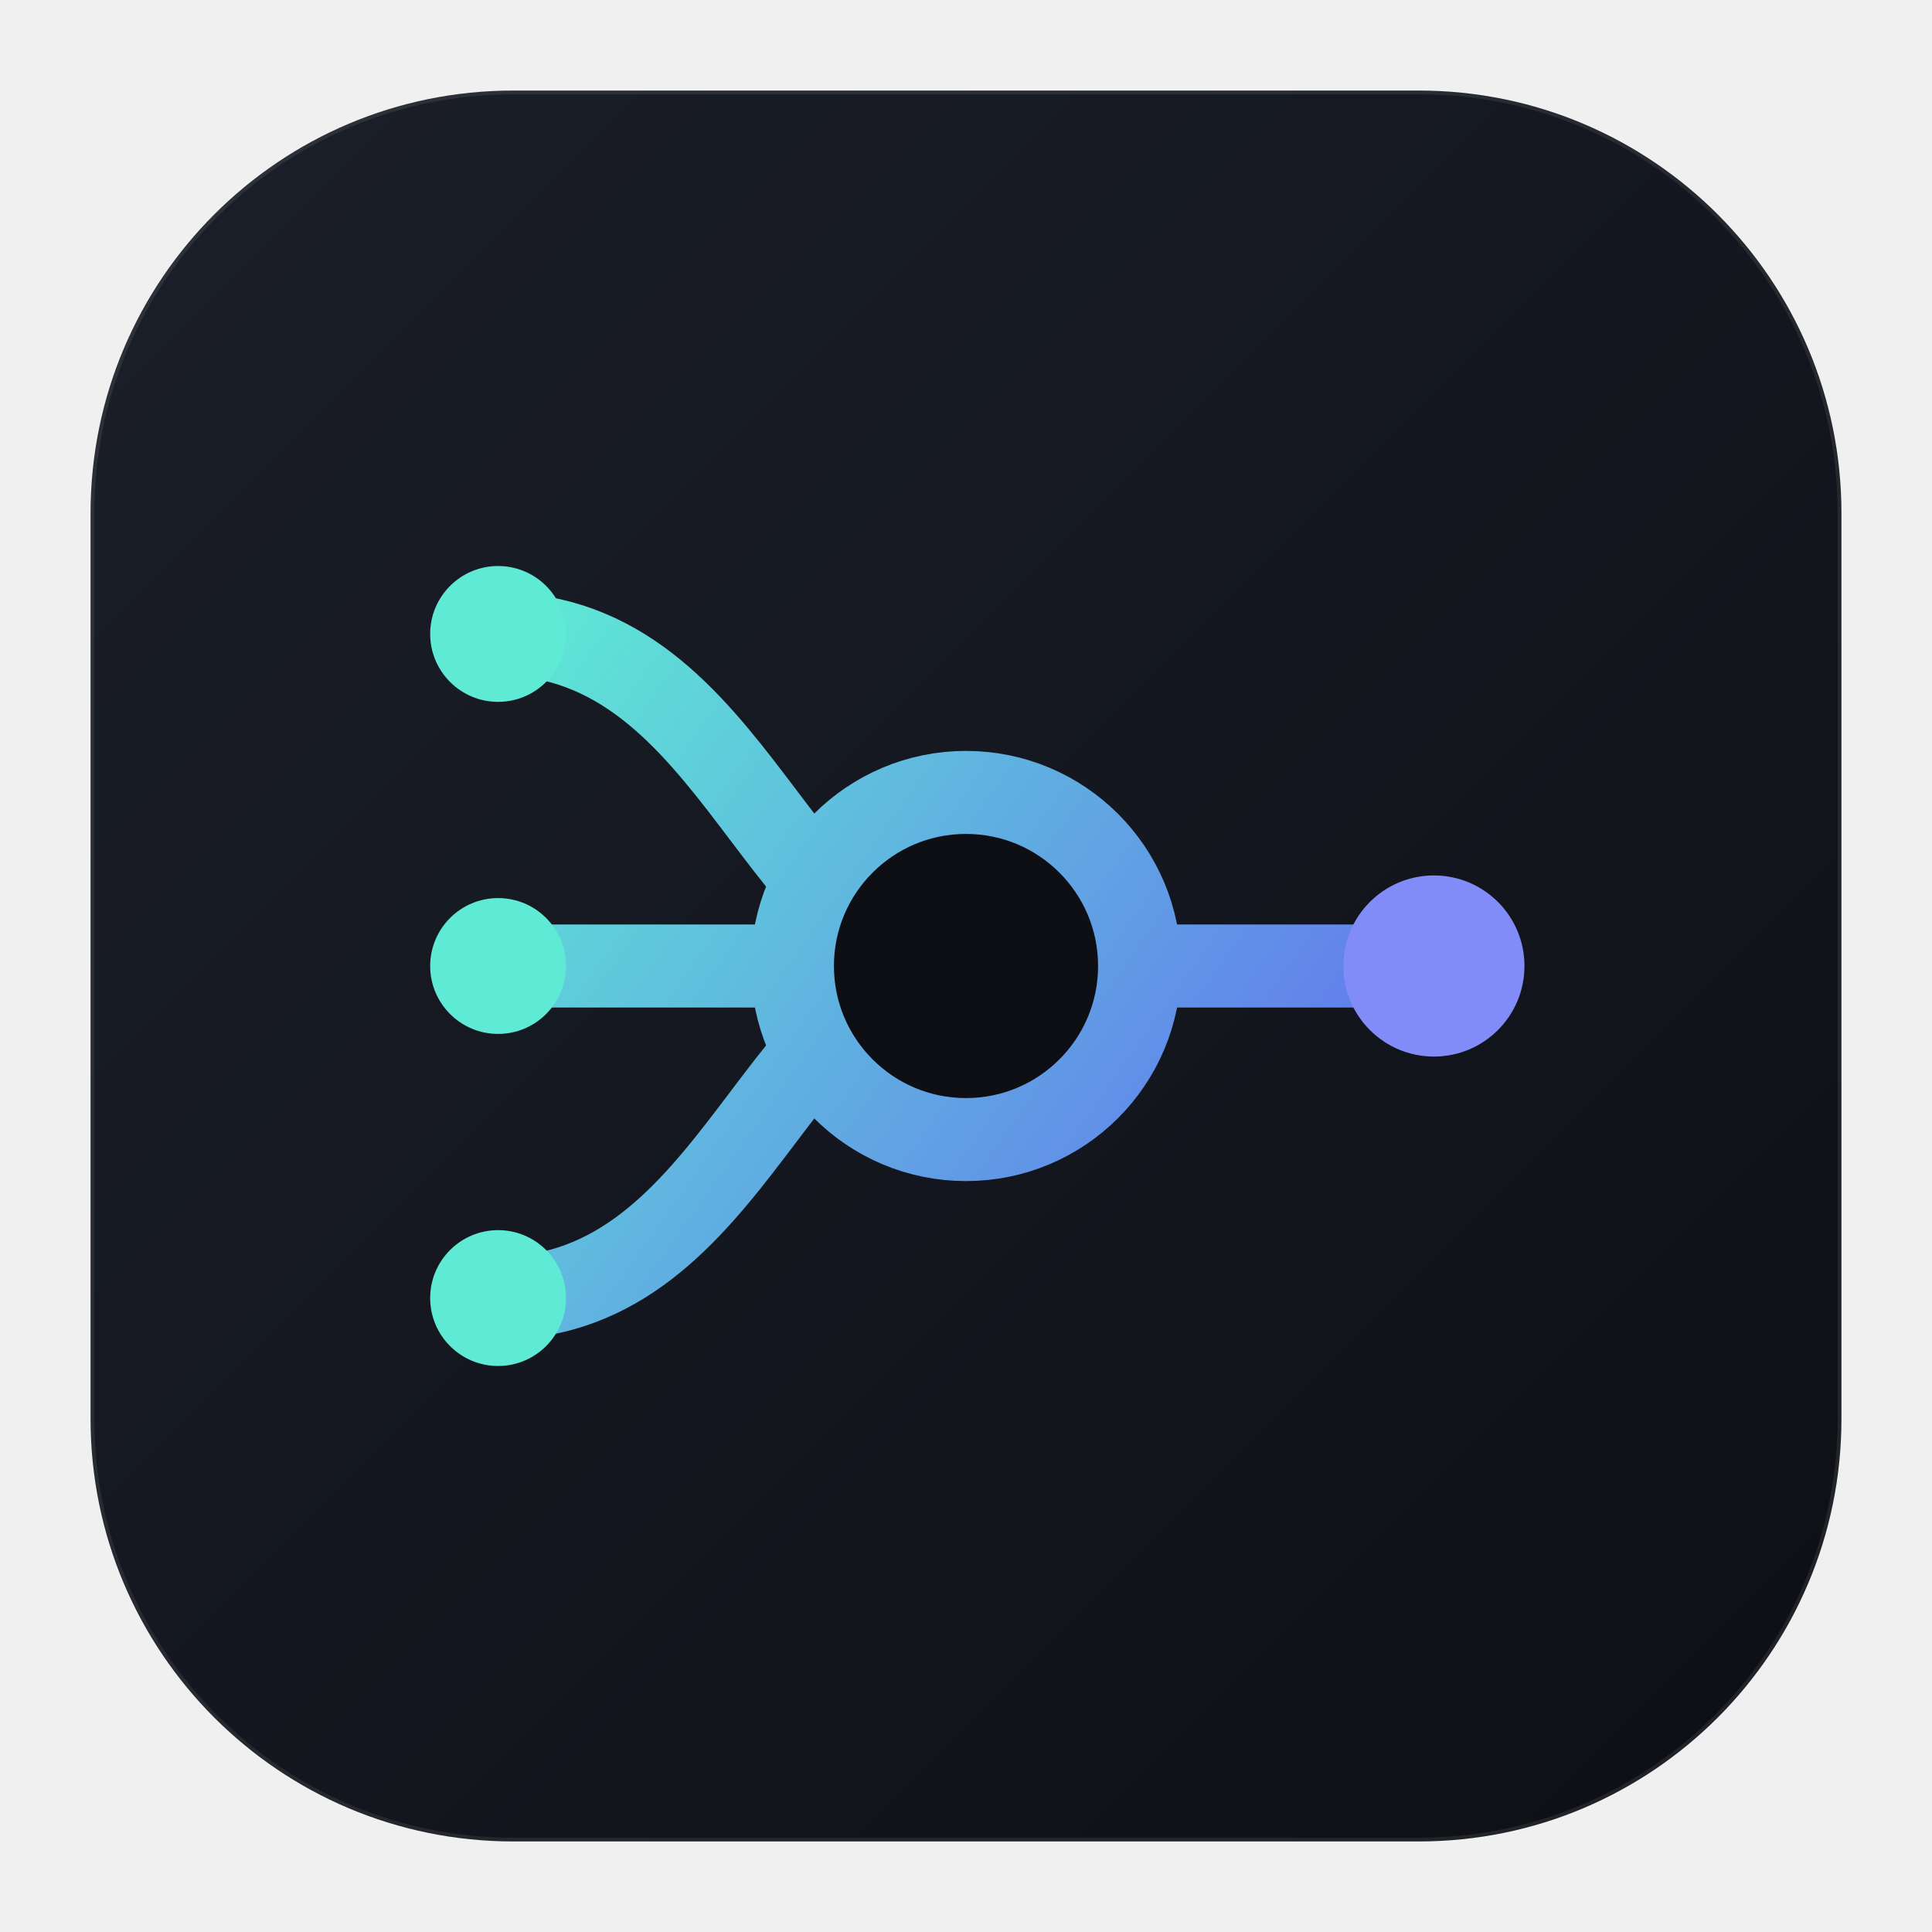
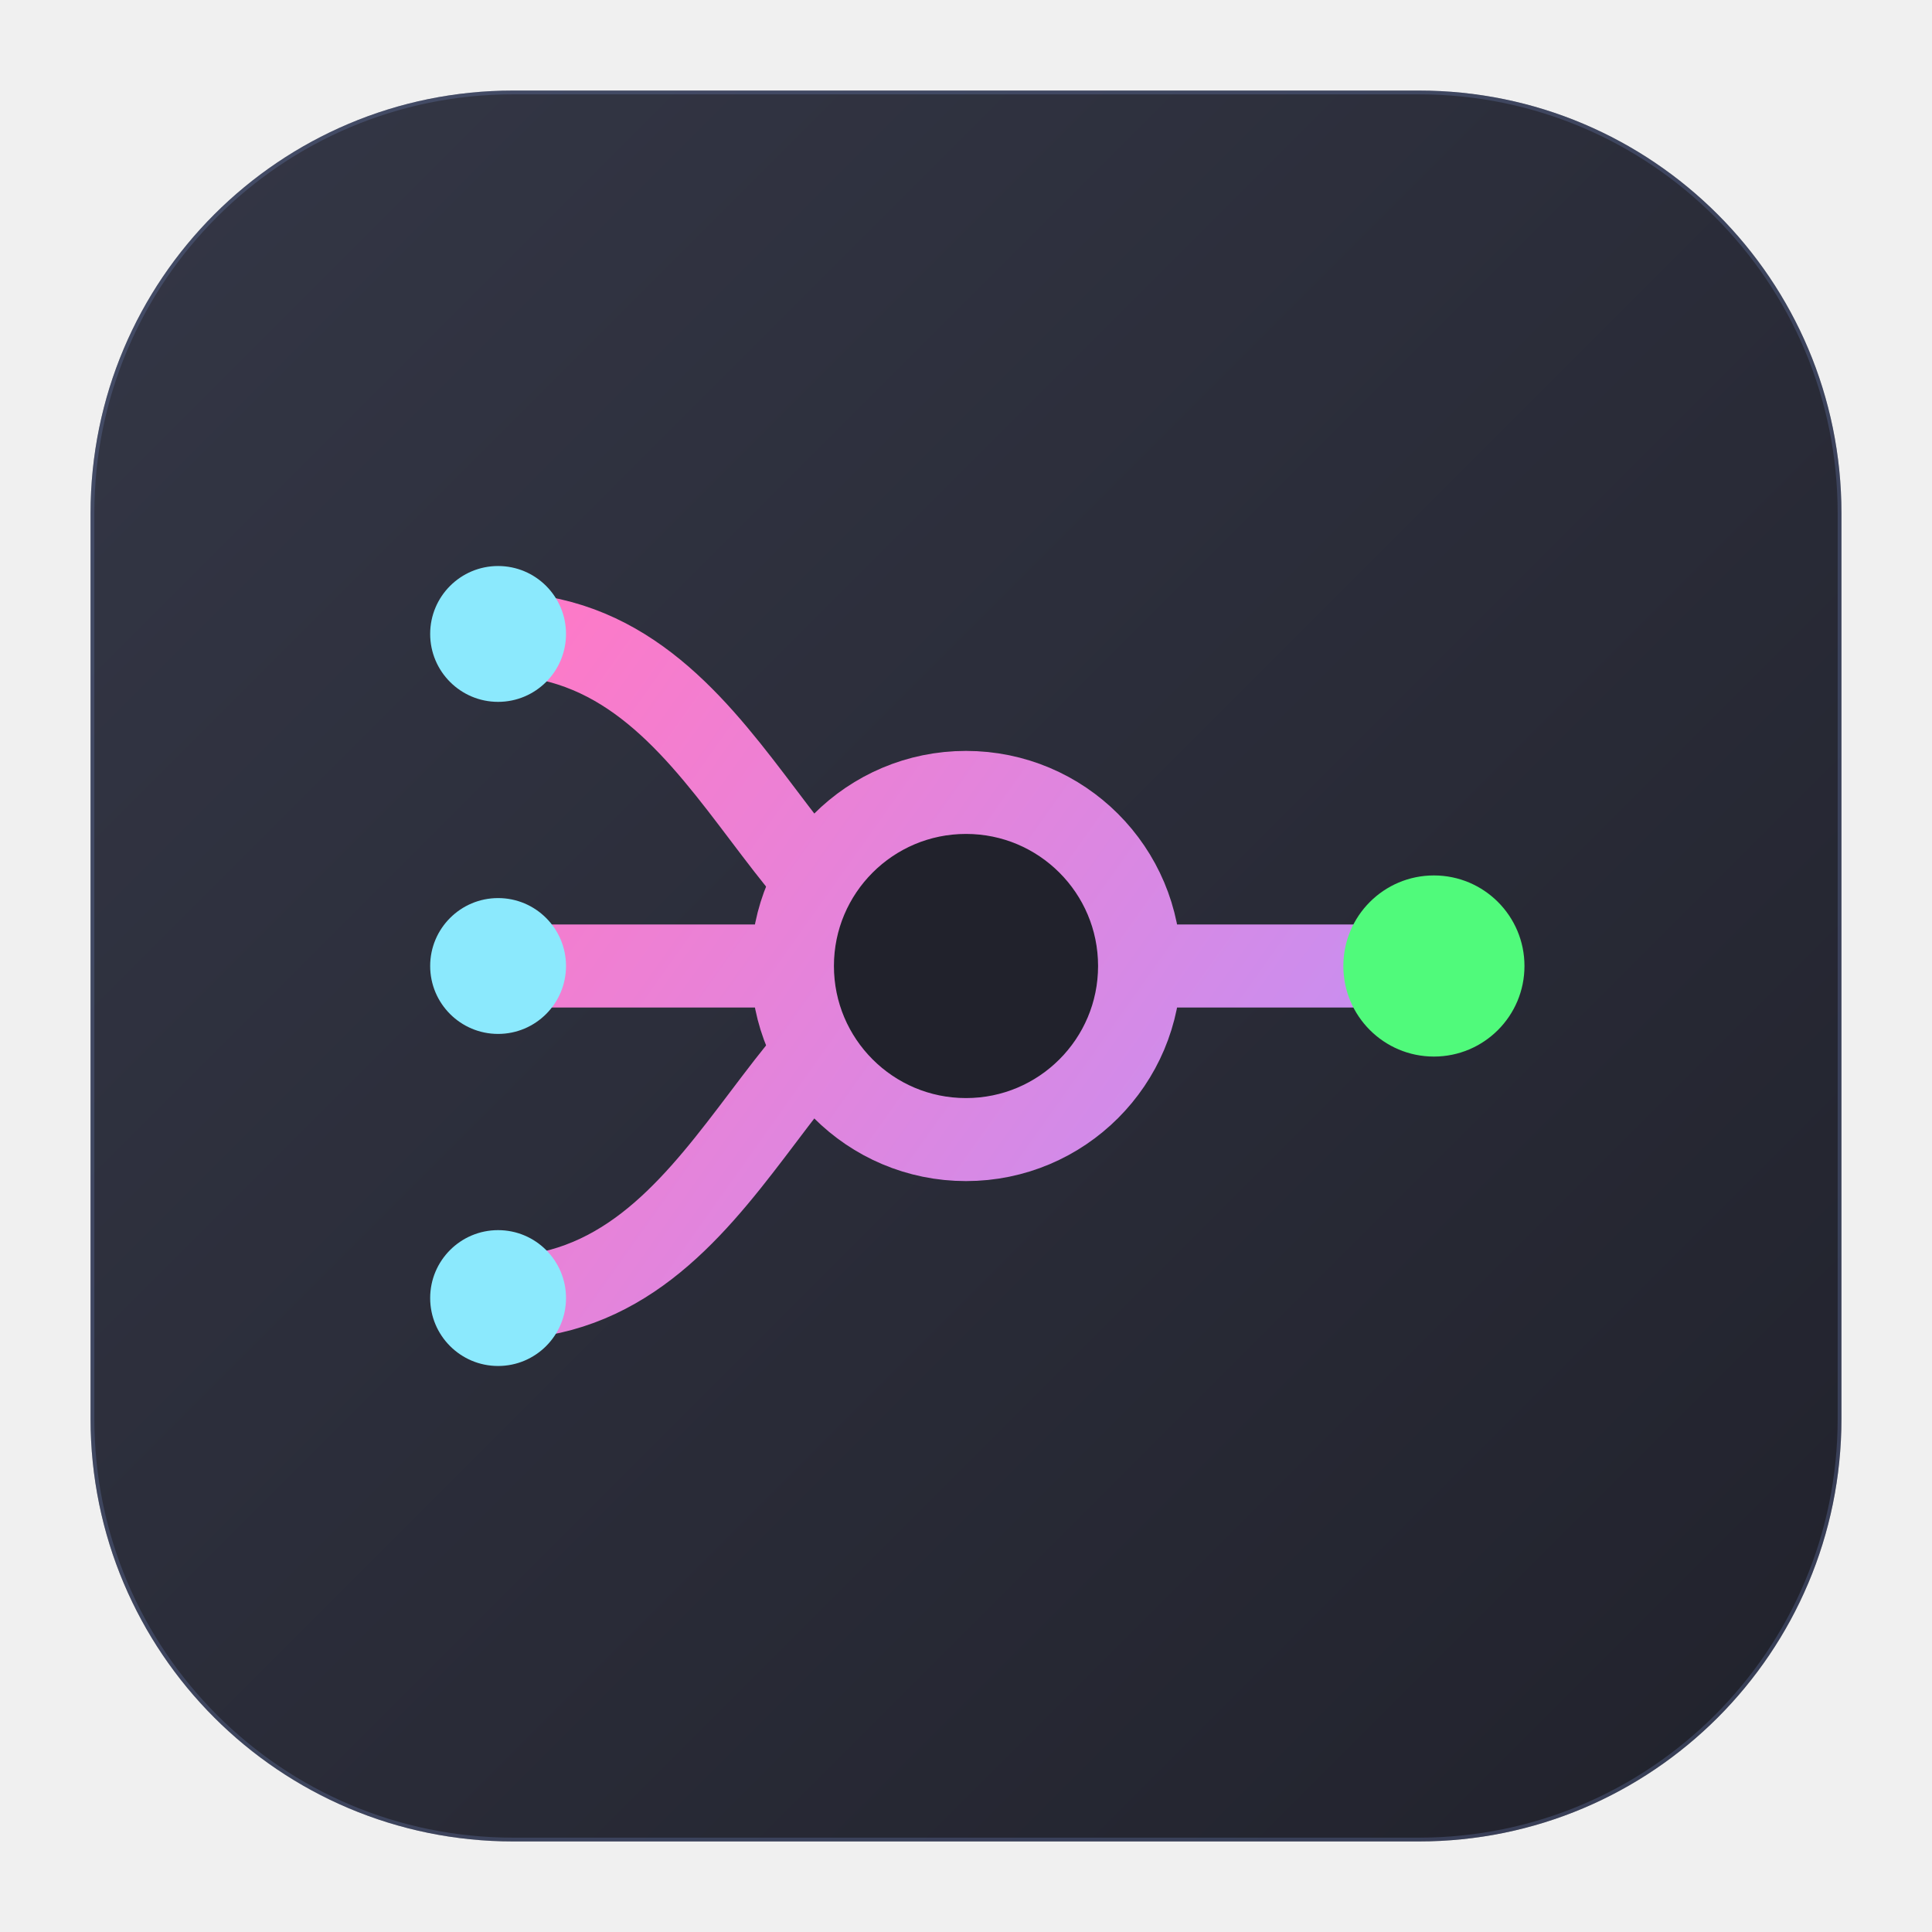
<svg xmlns="http://www.w3.org/2000/svg" viewBox="0 0 512 512">
  <defs>
    <linearGradient id="bg" x1="0" y1="0" x2="1" y2="1">
-       <stop offset="0" stop-color="#1b1f2a" />
-       <stop offset="1" stop-color="#0d0f14" />
+       <stop offset="0" stop-color="#343746" />
+       <stop offset="1" stop-color="#21222c" />
    </linearGradient>
    <linearGradient id="accent" gradientUnits="userSpaceOnUse" x1="132" y1="168" x2="380" y2="344">
-       <stop offset="0" stop-color="#5eead4" />
-       <stop offset="1" stop-color="#6366f1" />
+       <stop offset="0" stop-color="#ff79c6" />
+       <stop offset="1" stop-color="#bd93f9" />
    </linearGradient>
  </defs>
  <rect x="24" y="24" width="464" height="464" rx="112" fill="url(#bg)" />
-   <rect x="24.5" y="24.5" width="463" height="463" rx="111.5" fill="none" stroke="#ffffff" stroke-opacity="0.08" />
+   <rect x="24.5" y="24.5" width="463" height="463" rx="111.5" fill="none" stroke="#6272a4" stroke-opacity="0.35" />
  <g fill="none" stroke="url(#accent)" stroke-width="22" stroke-linecap="round">
    <path d="M132 168 C 196 168, 206 256, 256 256" />
    <path d="M132 256 L 256 256" />
    <path d="M132 344 C 196 344, 206 256, 256 256" />
    <path d="M256 256 L 380 256" />
  </g>
-   <circle cx="256" cy="256" r="46" fill="#0d0f14" stroke="url(#accent)" stroke-width="22" />
-   <circle cx="132" cy="168" r="18" fill="#5eead4" />
-   <circle cx="132" cy="256" r="18" fill="#5eead4" />
-   <circle cx="132" cy="344" r="18" fill="#5eead4" />
-   <circle cx="380" cy="256" r="24" fill="#818cf8" />
+   <circle cx="256" cy="256" r="46" fill="#21222c" stroke="url(#accent)" stroke-width="22" />
+   <circle cx="132" cy="168" r="18" fill="#8be9fd" />
+   <circle cx="132" cy="256" r="18" fill="#8be9fd" />
+   <circle cx="132" cy="344" r="18" fill="#8be9fd" />
+   <circle cx="380" cy="256" r="24" fill="#50fa7b" />
</svg>
